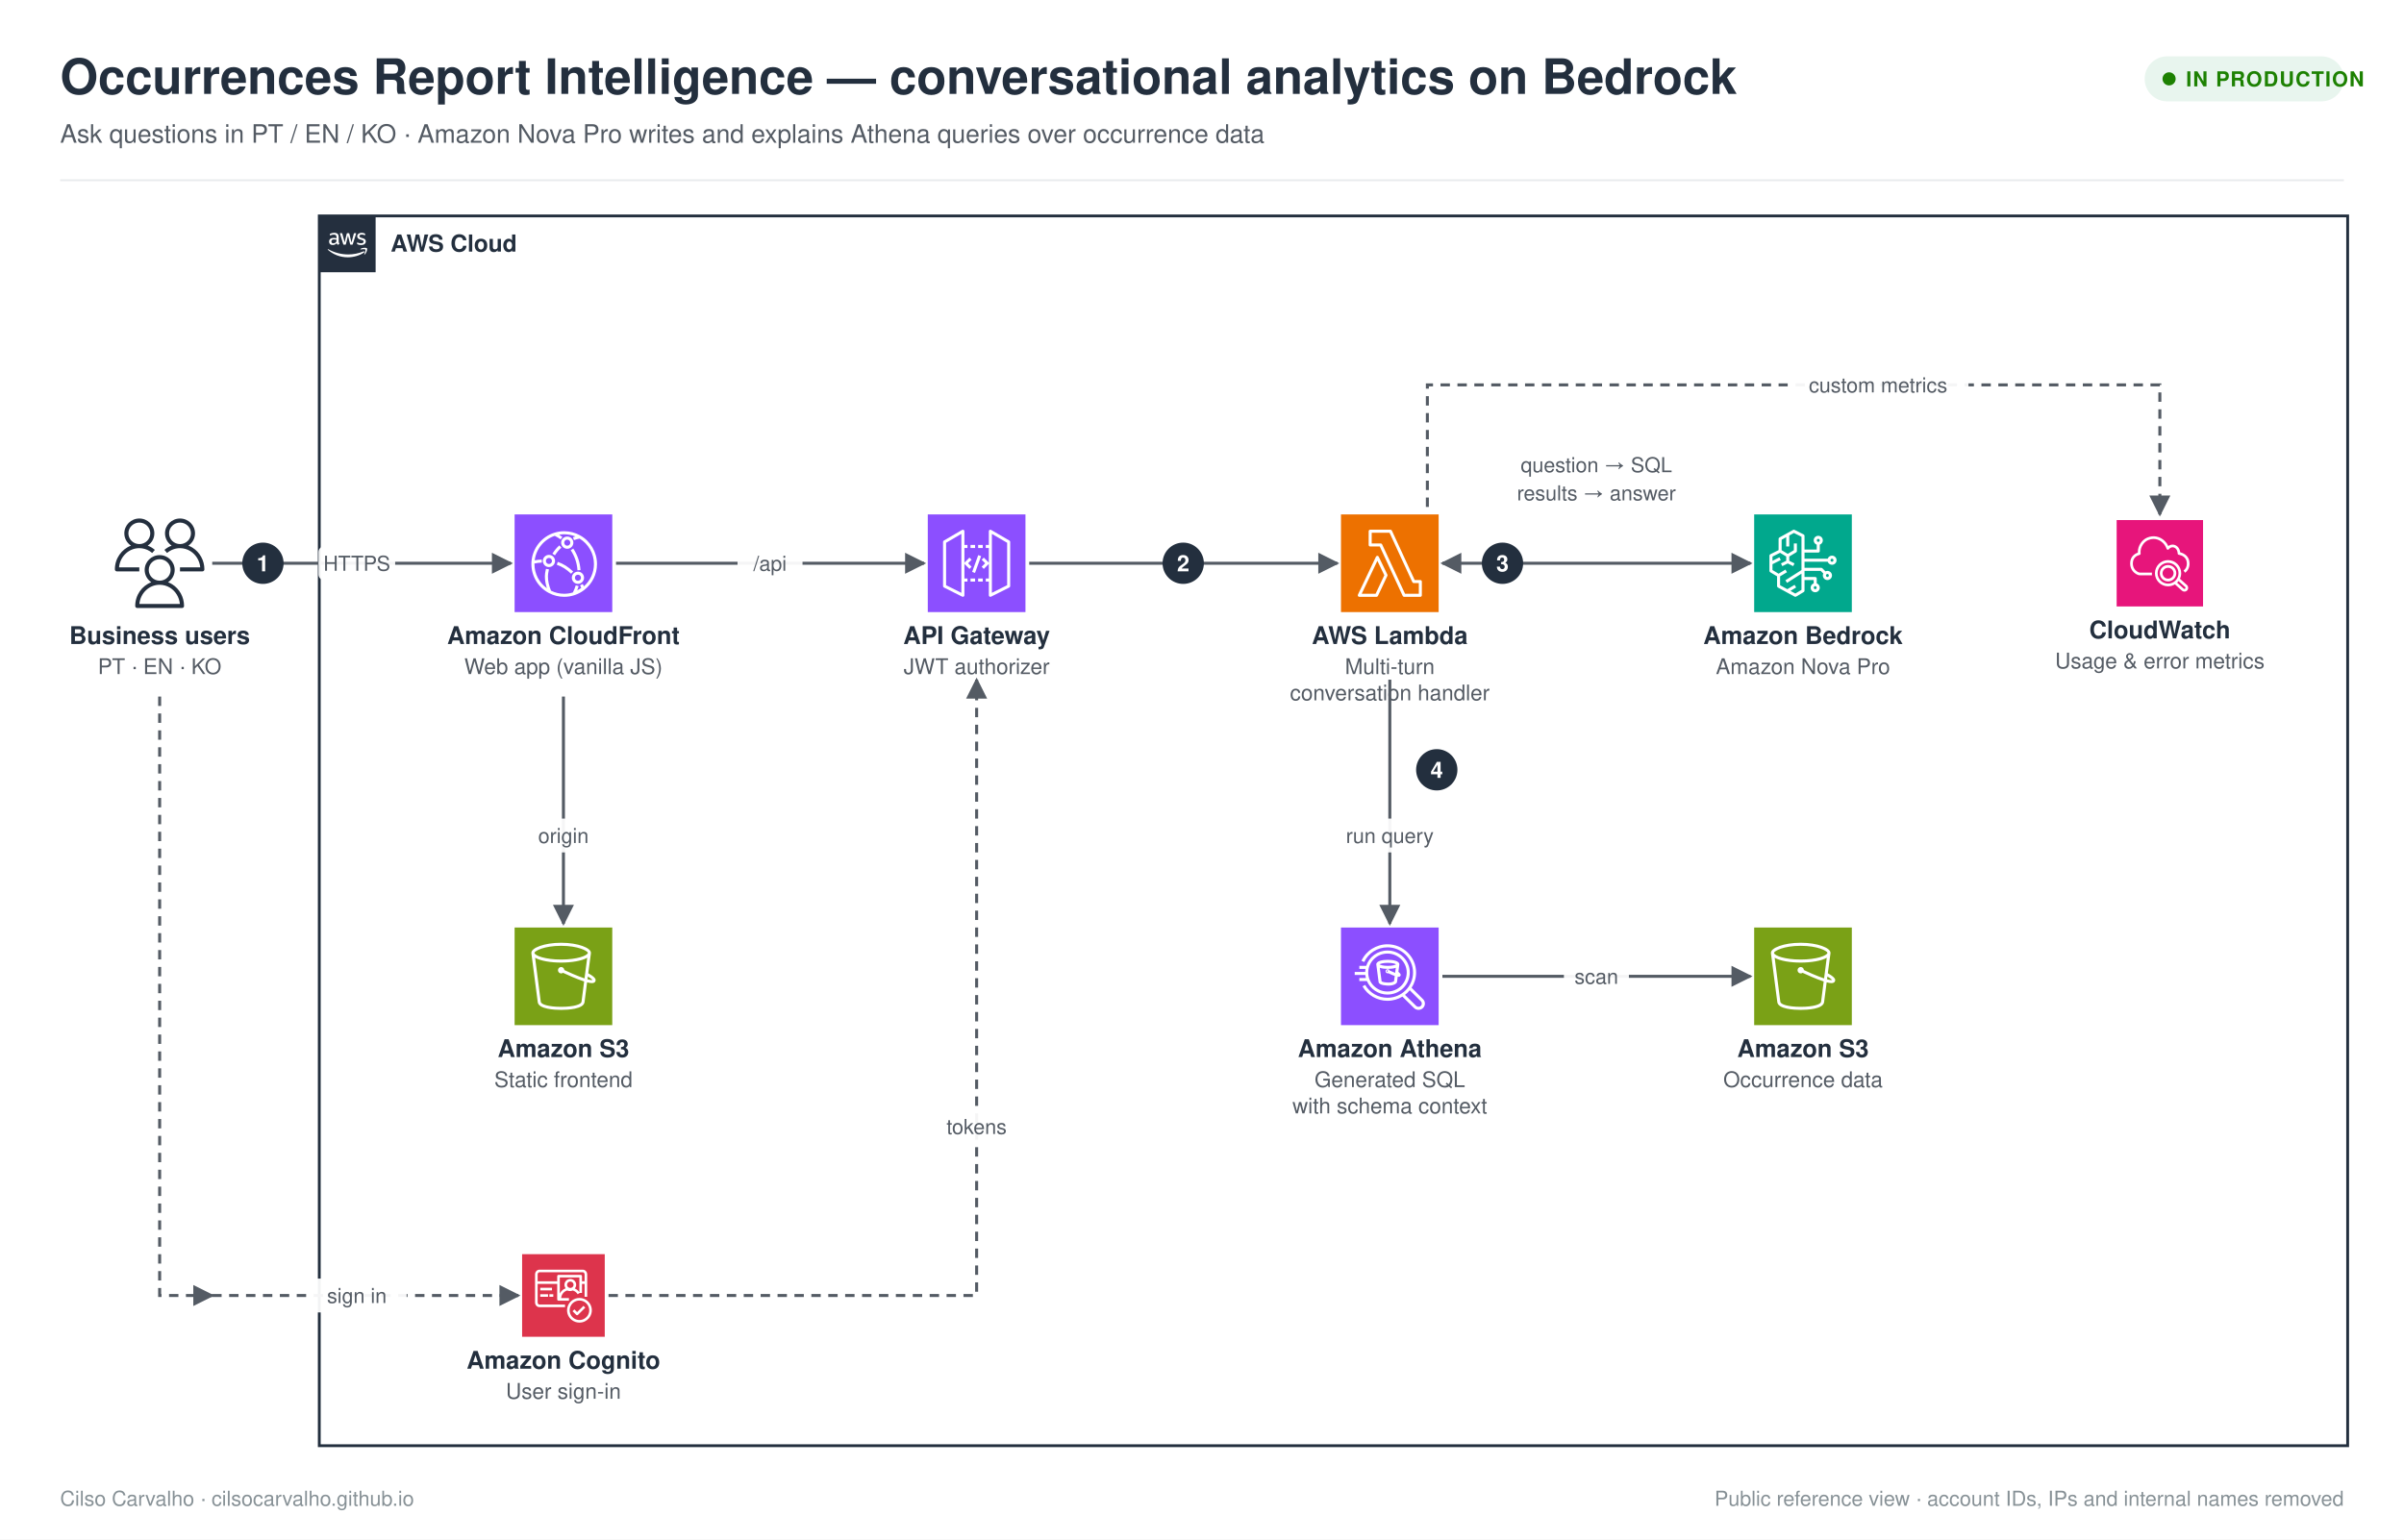
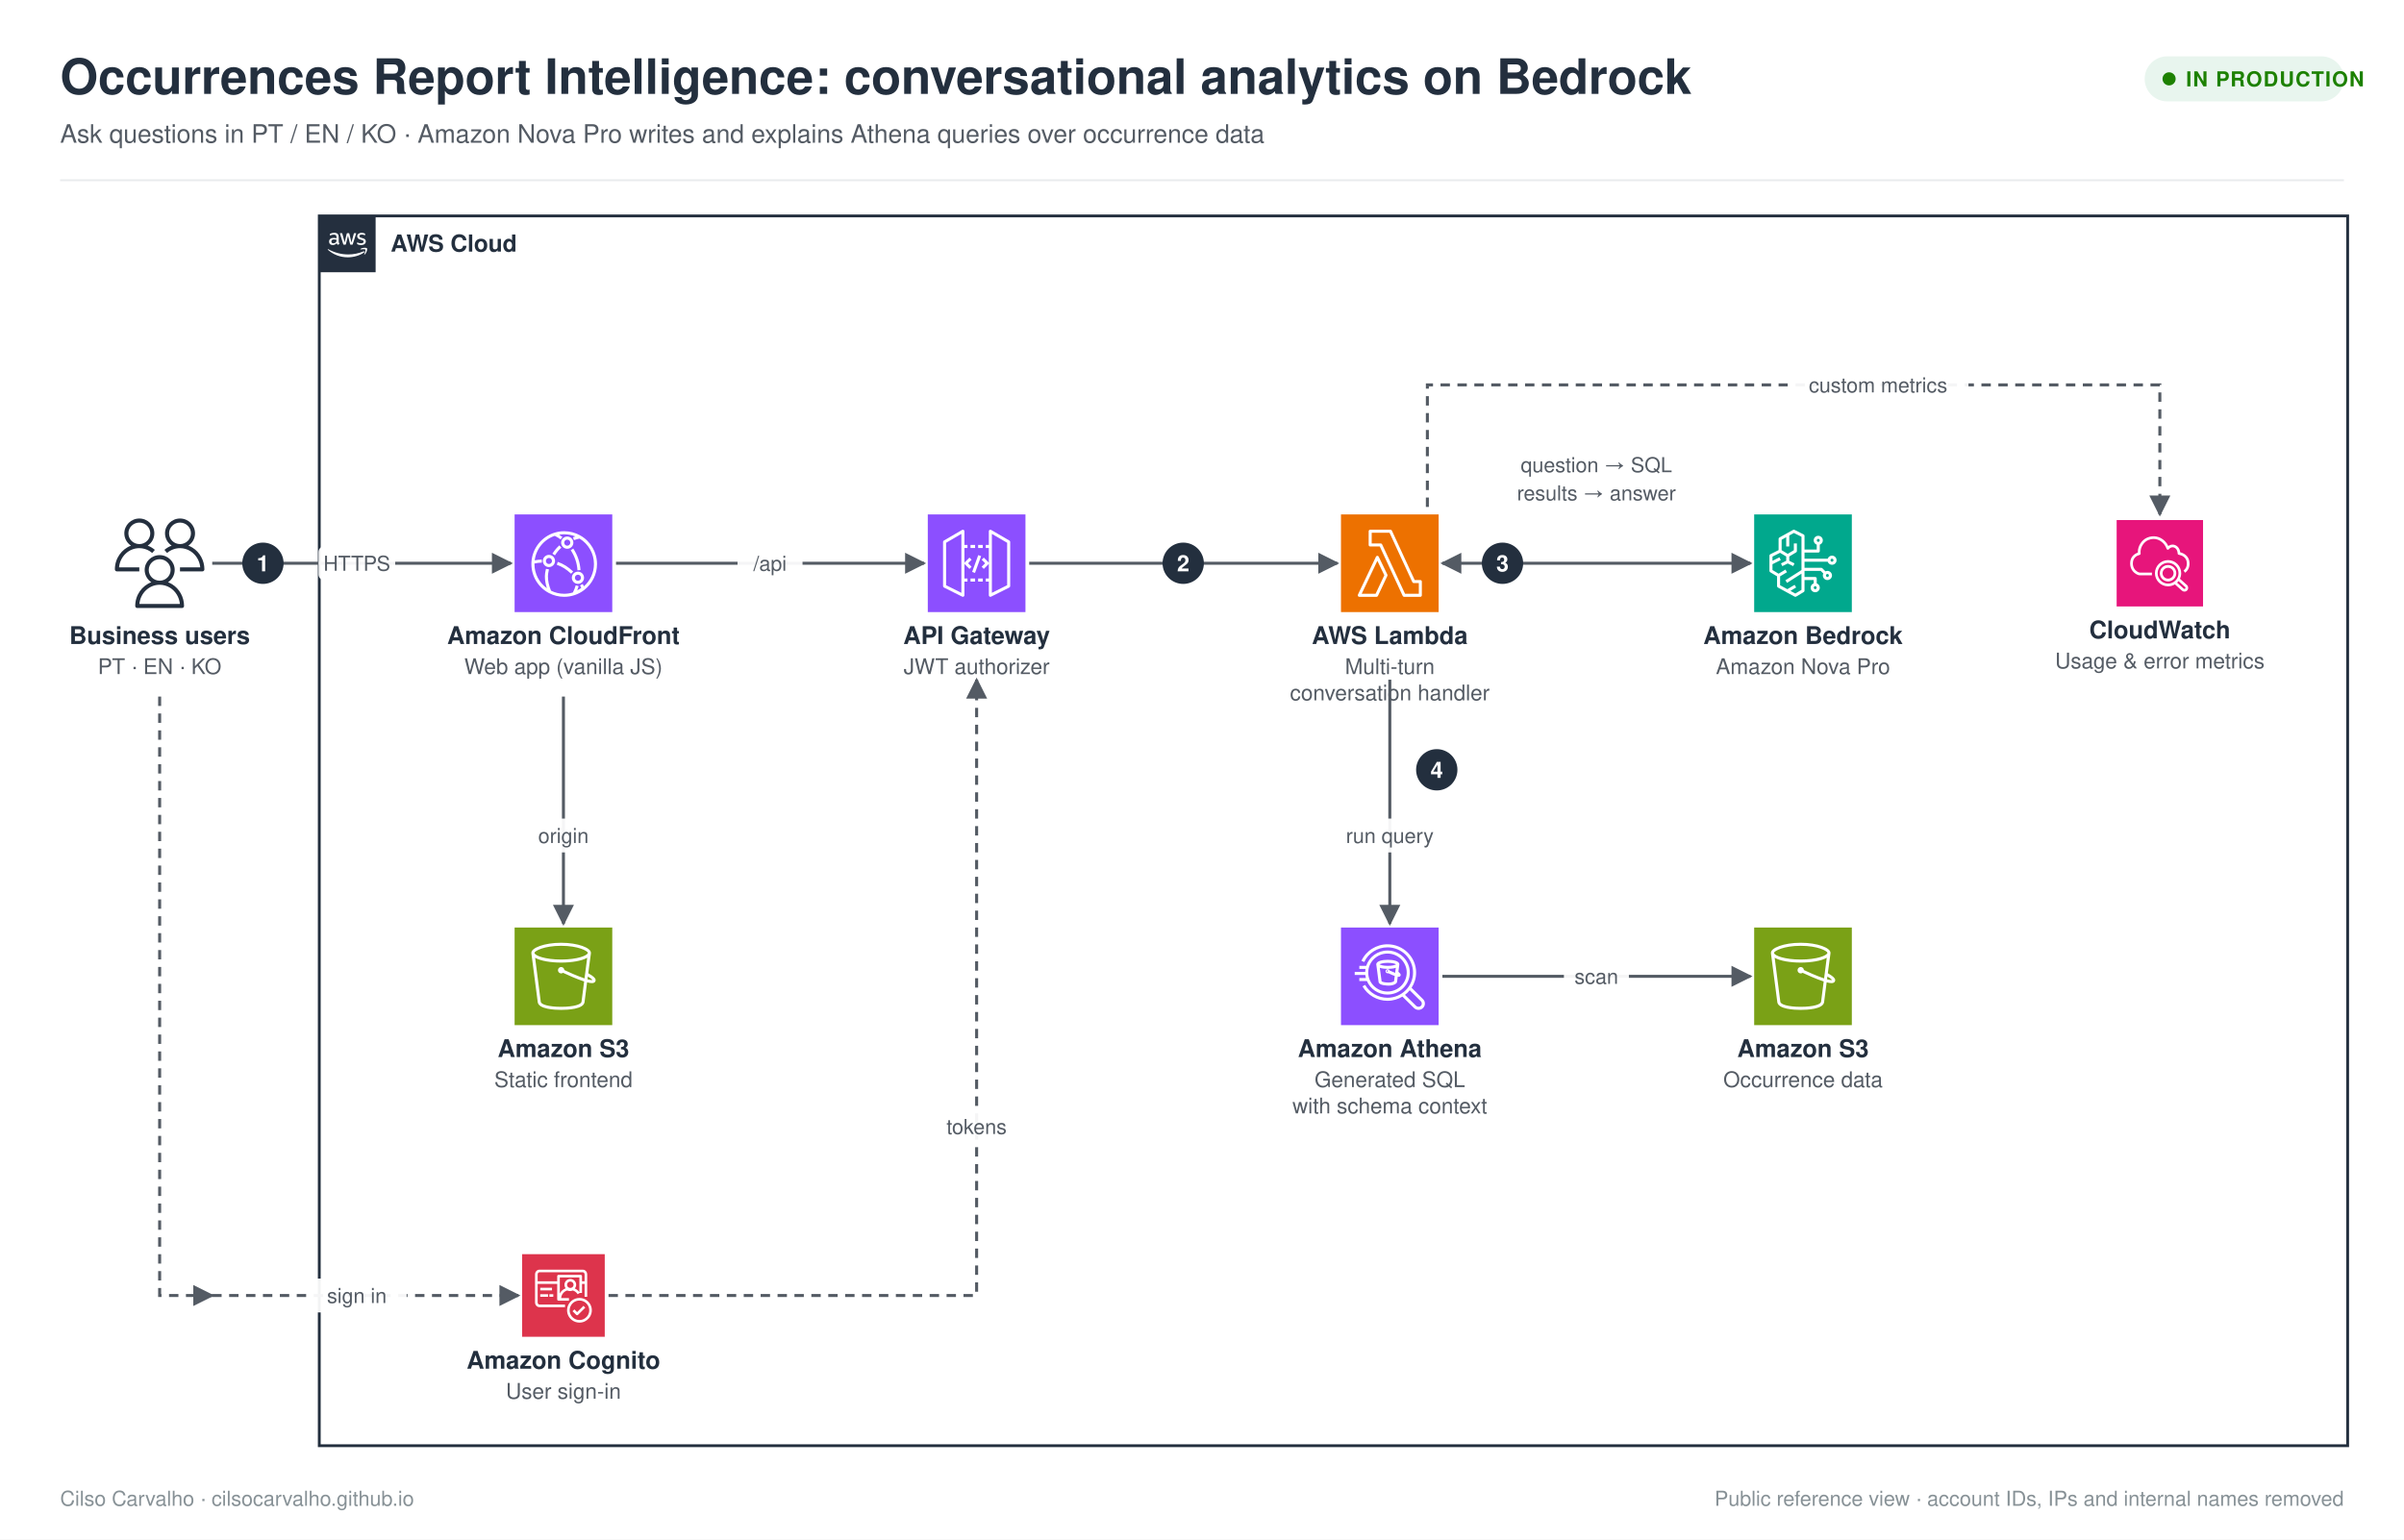
- <svg xmlns="http://www.w3.org/2000/svg" viewBox="0 0 1280 820" role="img" aria-label="Occurrences Report Intelligence — conversational analytics on Bedrock">
+ <svg xmlns="http://www.w3.org/2000/svg" viewBox="0 0 1280 820" role="img" aria-label="Occurrences Report Intelligence: conversational analytics on Bedrock">
  <defs>
    <marker id="arrow" viewBox="0 0 10 10" refX="9" refY="5" markerWidth="7" markerHeight="7" orient="auto-start-reverse">
      <path d="M0 0 L10 5 L0 10 z" fill="#545B64" />
    </marker>
    <marker id="arrowS" viewBox="0 0 10 10" refX="9" refY="5" markerWidth="7" markerHeight="7" orient="auto-start-reverse">
      <path d="M0 0 L10 5 L0 10 z" fill="#545B64" />
    </marker>
  </defs>
  <rect width="1280" height="820" fill="#fff" />
-   <text x="32" y="50" font-family="'Helvetica Neue',Helvetica,Arial,sans-serif" font-size="26" font-weight="700" fill="#232F3E">Occurrences Report Intelligence — conversational analytics on Bedrock</text>
+   <text x="32" y="50" font-family="'Helvetica Neue',Helvetica,Arial,sans-serif" font-size="26" font-weight="700" fill="#232F3E">Occurrences Report Intelligence: conversational analytics on Bedrock</text>
  <text x="32" y="76" font-family="'Helvetica Neue',Helvetica,Arial,sans-serif" font-size="13.5" fill="#545B64">Ask questions in PT / EN / KO · Amazon Nova Pro writes and explains Athena queries over occurrence data</text>
  <rect x="1141.92" y="30" width="106.08" height="24" rx="12" fill="#E8F5EE" />
  <circle cx="1154.92" cy="42" r="3.5" fill="#1D8102" />
  <text x="1163.92" y="46" font-family="'Helvetica Neue',Helvetica,Arial,sans-serif" font-size="11" font-weight="700" letter-spacing="0.6" fill="#1D8102">IN PRODUCTION</text>
  <line x1="32" y1="96" x2="1248" y2="96" stroke="#E9EBED" />
  <rect x="170" y="115" width="1080" height="655" fill="none" stroke="#232F3E" stroke-width="1.5" />
  <path d="M113.0 300.0 L272.0 300.0" fill="none" stroke="#545B64" stroke-width="1.6" marker-end="url(#arrow)" />
  <path d="M113.0 690.0 L276.0 690.0" fill="none" stroke="#545B64" stroke-width="1.6" stroke-dasharray="5 4" marker-end="url(#arrow)" />
  <path d="M85.0 371.0 L85.0 690.0 L113.0 690.0" fill="none" stroke="#545B64" stroke-width="1.6" stroke-dasharray="5 4" marker-end="url(#arrow)" />
  <path d="M300.0 371.0 L300.0 492.0" fill="none" stroke="#545B64" stroke-width="1.6" marker-end="url(#arrow)" />
  <path d="M328.0 300.0 L492.0 300.0" fill="none" stroke="#545B64" stroke-width="1.6" marker-end="url(#arrow)" />
  <path d="M324.0 690.0 L520.0 690.0 L520.0 362.0" fill="none" stroke="#545B64" stroke-width="1.6" stroke-dasharray="5 4" marker-end="url(#arrow)" />
  <path d="M548.0 300.0 L712.0 300.0" fill="none" stroke="#545B64" stroke-width="1.6" marker-end="url(#arrow)" />
  <path d="M768.0 300.0 L932.0 300.0" fill="none" stroke="#545B64" stroke-width="1.6" marker-start="url(#arrowS)" marker-end="url(#arrow)" />
  <path d="M740.0 362.0 L740.0 492.0" fill="none" stroke="#545B64" stroke-width="1.6" marker-end="url(#arrow)" />
  <path d="M768.0 520.0 L932.0 520.0" fill="none" stroke="#545B64" stroke-width="1.6" marker-end="url(#arrow)" />
  <path d="M760.0 270.0 L760.0 205.0 L1150.0 205.0 L1150.0 274.0" fill="none" stroke="#545B64" stroke-width="1.6" stroke-dasharray="5 4" marker-end="url(#arrow)" />
  <svg x="170" y="115" width="30" height="30" viewBox="0 0 40 40">
    <g fill="none" fill-rule="evenodd">
      <path fill="#242f3e" d="M0 0h40v40H0z" />
      <path fill="#fff" d="M32.698 23.9c.361.47-.4 2.4-.74 3.264-.105.262.117.365.35.168 1.512-1.284 1.904-3.975 1.593-4.363-.307-.386-2.95-.717-4.563.432-.249.177-.206.42.07.389.907-.112 2.93-.357 3.29.11m-.842 2.01c.518-.378.074-.941-.454-.72-3.513 1.464-7.327 2.173-10.8 2.173-5.143 0-10.127-1.39-14.156-3.695-.352-.202-.613.155-.319.414 3.733 3.316 8.67 5.309 14.147 5.309 3.91 0 8.451-1.208 11.582-3.481m-2.144-5.215a6.6 6.6 0 0 1-1.459-.161q-.714-.163-1.093-.373-.233-.128-.29-.258a.7.7 0 0 1-.059-.26v-.47q0-.29.216-.292.083.002.173.033.091.034.241.098.48.21 1.044.324.564.113 1.126.113.895 0 1.384-.308a.97.97 0 0 0 .49-.873.88.88 0 0 0-.258-.65q-.256-.258-.952-.484l-1.375-.421q-1.045-.325-1.517-.938a2.17 2.17 0 0 1-.472-1.347q0-.581.258-1.027.255-.445.676-.761.427-.314.99-.478A4.3 4.3 0 0 1 30.025 12q.315 0 .64.04a6.3 6.3 0 0 1 1.15.252q.248.082.4.162a.9.9 0 0 1 .28.227.5.5 0 0 1 .083.308v.436q0 .291-.217.29-.114.002-.364-.111c-.54-.24-1.15-.356-1.82-.356q-.815 0-1.262.258-.448.26-.448.827 0 .388.283.655.281.267 1.044.51l1.342.423q1.028.322 1.466.888.441.568.441 1.295 0 .6-.25 1.078-.248.477-.689.817a3.1 3.1 0 0 1-1.05.518q-.615.179-1.343.178m-12.165-.244q-.248.002-.365-.087-.117-.09-.199-.365l-2.222-7.157a1.8 1.8 0 0 1-.082-.371q0-.227.233-.227h.927q.265 0 .374.09.106.086.19.364l1.59 6.12 1.477-6.12q.066-.278.181-.364.116-.09.38-.09h.765q.263 0 .38.09.116.086.182.364l1.493 6.2 1.64-6.2q.082-.278.19-.364.109-.09.373-.09h.878q.233 0 .233.227a1 1 0 0 1-.016.144 2 2 0 0 1-.068.227l-2.286 7.157q-.083.275-.2.365-.116.088-.364.087h-.813q-.264.001-.38-.094-.116-.099-.182-.373l-1.476-5.96-1.457 5.96q-.067.274-.183.373-.116.095-.38.094zM9.94 19.449q.465 0 .98-.17.513-.17.893-.592.232-.259.324-.591.09-.33.09-.801v-.388a8 8 0 0 0-1.757-.211q-.945 0-1.408.373-.464.37-.465 1.07 0 .645.35.978.347.332.993.332m3.846-1.408q0 .517.107.825.11.31.307.664a.4.4 0 0 1 .066.209q0 .148-.182.276l-.597.39a.5.5 0 0 1-.248.08.4.4 0 0 1-.282-.128 2 2 0 0 1-.339-.43 6 6 0 0 1-.29-.544q-1.112 1.28-2.785 1.28-1.194.001-1.89-.664-.696-.664-.696-1.78 0-1.182.863-1.903.86-.72 2.32-.721.48 0 1.002.073t1.084.203v-.68q.001-1.052-.446-1.482-.446-.428-1.54-.428a4.5 4.5 0 0 0-1.02.12 7.5 7.5 0 0 0-1.02.315 3 3 0 0 1-.33.122.7.7 0 0 1-.15.024q-.199.001-.2-.292v-.452q.001-.228.068-.323.066-.099.265-.195a6 6 0 0 1 1.192-.421 6 6 0 0 1 1.476-.18c1.126 0 1.952.254 2.477.754q.787.753.788 2.275z" />
    </g>
  </svg>
  <text x="208" y="134" font-family="'Helvetica Neue',Helvetica,Arial,sans-serif" font-size="12.5" font-weight="700" fill="#232F3E" stroke="#fff" stroke-width="5" paint-order="stroke">AWS Cloud</text>
  <svg x="59.0" y="274.0" width="52" height="52" viewBox="0 0 48 48">
    <path fill="#242f3e" fill-rule="evenodd" d="M28.639 9.286c0-2.915 2.413-5.286 5.38-5.286s5.378 2.371 5.378 5.286-2.412 5.286-5.378 5.286-5.38-2.371-5.38-5.286m11.524 7.048a11.7 11.7 0 0 0-2.035-1.001c1.97-1.31 3.269-3.531 3.269-6.047 0-4.017-3.31-7.286-7.378-7.286-4.069 0-7.38 3.269-7.38 7.286 0 2.51 1.293 4.728 3.256 6.039a11.9 11.9 0 0 0-3.546 2.1l1.303 1.518A9.77 9.77 0 0 1 34 16.572c1.802 0 3.569.505 5.109 1.461 2.74 1.702 4.538 4.692 4.844 7.967H34v2h11a1 1 0 0 0 1-1c0-4.343-2.236-8.43-5.837-10.666M8.639 9.286C8.639 6.371 11.052 4 14.019 4s5.378 2.371 5.378 5.286-2.412 5.286-5.378 5.286-5.38-2.371-5.38-5.286M14 26H4.046C4.53 20.717 8.81 16.572 14 16.572c1.802 0 3.569.505 5.109 1.461.432.269.849.575 1.24.91l1.303-1.517a11.71 11.71 0 0 0-3.524-2.093c1.97-1.31 3.269-3.531 3.269-6.047 0-4.017-3.31-7.286-7.378-7.286-4.069 0-7.38 3.269-7.38 7.286 0 2.515 1.298 4.737 3.268 6.046C5.302 17.071 2 21.638 2 27a1 1 0 0 0 1 1h11zm.046 18c.484-5.283 4.764-9.428 9.954-9.428 1.802 0 3.569.505 5.109 1.461 2.74 1.702 4.538 4.692 4.844 7.967zm4.593-16.714c0-2.915 2.413-5.286 5.38-5.286s5.378 2.371 5.378 5.286-2.412 5.286-5.378 5.286-5.38-2.371-5.38-5.286m11.524 7.048a11.7 11.7 0 0 0-2.035-1.001c1.97-1.31 3.269-3.531 3.269-6.047 0-4.017-3.31-7.286-7.378-7.286-4.069 0-7.38 3.269-7.38 7.286 0 2.515 1.298 4.737 3.268 6.046C15.302 35.071 12 39.638 12 45a1 1 0 0 0 1 1h22a1 1 0 0 0 1-1c0-4.343-2.236-8.43-5.837-10.666" />
  </svg>
  <text x="85" y="343.0" text-anchor="middle" font-family="'Helvetica Neue',Helvetica,Arial,sans-serif" font-size="13" font-weight="700" fill="#232F3E">Business users</text>
  <text x="85" y="359.0" text-anchor="middle" font-family="'Helvetica Neue',Helvetica,Arial,sans-serif" font-size="11.5" fill="#545B64">PT · EN · KO</text>
  <svg x="274.0" y="274.0" width="52" height="52" viewBox="0 0 64 64">
    <g fill="none" fill-rule="evenodd">
      <path fill="#8c4fff" d="M0 0h64v64H0z" />
      <path fill="#fff" d="M41.5 43.5c-1.103 0-2-.897-2-2s.897-2 2-2 2 .897 2 2-.897 2-2 2m0-6c-2.206 0-4 1.794-4 4s1.794 4 4 4 4-1.794 4-4-1.794-4-4-4m-19-5c-1.103 0-2-.897-2-2s.897-2 2-2 2 .897 2 2-.897 2-2 2m0-6c-2.206 0-4 1.794-4 4s1.794 4 4 4 4-1.794 4-4-1.794-4-4-4m22.889 20.624a29 29 0 0 0-.704-1.533l-1.789.895c.274.549.524 1.113.76 1.679a19 19 0 0 1-2.628 1.575c.356-.875.666-1.765.946-2.728l-1.92-.558a25.2 25.2 0 0 1-1.87 4.679A19.2 19.2 0 0 1 32.5 52c-3.035 0-5.933-.686-8.629-2.024-1.368-3.361-2.033-6.442-2.033-9.417 0-1.292.225-2.363.484-3.603q.096-.455.192-.932l-1.963-.386q-.092.465-.186.907c-.271 1.293-.527 2.515-.527 4.014 0 2.515.436 5.085 1.316 7.795A19.46 19.46 0 0 1 13 32.5c0-.111.01-.227.012-.339a24 24 0 0 1 4.842-.59l-.05-1.999c-1.635.04-3.11.207-4.641.512.918-7.401 6.049-13.69 13.16-16.065 1.55.799 2.697 1.505 3.812 2.351l1.209-1.594a24 24 0 0 0-2.198-1.477A19.6 19.6 0 0 1 32.5 13c2.532 0 5.032.494 7.349 1.439a33 33 0 0 0-1.606.532l.68 1.881c1.393-.503 2.485-.812 3.648-1.031C48.399 19.341 52 25.667 52 32.5a19.36 19.36 0 0 1-6.611 14.624m-2.381-33.375A21.4 21.4 0 0 0 32.5 11c-2.108 0-4.176.301-6.143.895-8.634 2.569-14.789 10.335-15.312 19.301-.035.429-.045.866-.045 1.304a21.47 21.47 0 0 0 11.354 18.955A21.54 21.54 0 0 0 32.5 54a21.1 21.1 0 0 0 6.937-1.157 21 21 0 0 0 6.209-3.336C50.955 45.399 54 39.2 54 32.5a21.52 21.52 0 0 0-10.992-18.751m-4.624 23.662-1.381 1.447c-2.981-2.843-5.956-4.712-9.366-5.883l.65-1.892c3.692 1.268 6.901 3.279 10.097 6.328m.06-15.047c2.838 4.328 4.436 9.08 4.749 14.124l-1.996.124c-.292-4.693-1.78-9.117-4.425-13.152zm-11.993 4.433-1.678-1.089c1.543-2.376 2.866-3.95 4.563-5.43l1.314 1.508c-1.547 1.349-2.764 2.801-4.199 5.011M34.5 16.5c1.103 0 2 .897 2 2s-.897 2-2 2-2-.897-2-2 .897-2 2-2m0 6c2.206 0 4-1.794 4-4s-1.794-4-4-4-4 1.794-4 4 1.794 4 4 4" />
    </g>
  </svg>
  <text x="300" y="343.0" text-anchor="middle" font-family="'Helvetica Neue',Helvetica,Arial,sans-serif" font-size="13" font-weight="700" fill="#232F3E">Amazon CloudFront</text>
  <text x="300" y="359.0" text-anchor="middle" font-family="'Helvetica Neue',Helvetica,Arial,sans-serif" font-size="11.5" fill="#545B64">Web app (vanilla JS)</text>
  <svg x="274.0" y="494.0" width="52" height="52" viewBox="0 0 64 64">
    <g fill="none" fill-rule="evenodd">
      <path fill="#7aa116" d="M0 0h64v64H0z" />
      <path fill="#fff" d="m47.759 33.948.234-1.817c2.173 1.254 2.849 1.99 3.044 2.293-.324.061-1.205.085-3.278-.476M30.499 21c-10.374 0-17.117-2.512-17.5-4.304v-.185c.35-1.119 6.14-4.51 17.5-4.51 11.34 0 17.133 3.38 17.5 4.504v.111C47.725 18.446 40.962 21 30.5 21m15.319 12.362c-4.765-1.565-10.906-4.383-13.224-5.474a2.09 2.09 0 0 0-2.082-1.982A2.097 2.097 0 0 0 28.418 28c0 1.154.94 2.094 2.094 2.094.457 0 .877-.152 1.22-.4 2.4 1.128 8.887 4.104 13.826 5.686l-1.721 13.344C43.583 50.352 38.919 52 30.497 52c-8.425 0-13.092-1.648-13.342-3.249l-3.72-28.937C16.945 21.915 23.749 23 30.5 23c6.75 0 13.554-1.085 17.065-3.185zM50 16.5c0-3.069-8.34-6.5-19.5-6.5S11 13.431 11 16.5v.543l4.174 31.99C15.874 53.516 26.123 54 30.497 54c4.372 0 14.616-.484 15.32-4.993l1.684-13.06c1.277.332 2.31.51 3.115.508.99 0 1.657-.252 2.08-.758.35-.416.489-.94.389-1.476-.228-1.22-1.682-2.509-4.715-4.177l-.1-.055L50 17.044z" />
    </g>
  </svg>
  <text x="300" y="563.0" text-anchor="middle" font-family="'Helvetica Neue',Helvetica,Arial,sans-serif" font-size="13" font-weight="700" fill="#232F3E">Amazon S3</text>
  <text x="300" y="579.0" text-anchor="middle" font-family="'Helvetica Neue',Helvetica,Arial,sans-serif" font-size="11.5" fill="#545B64">Static frontend</text>
  <svg x="278.0" y="668.0" width="44" height="44" viewBox="0 0 64 64">
    <g fill="none" fill-rule="evenodd">
      <path fill="#dd344c" d="M0 0h64v64H0z" />
      <path fill="#fff" d="M48.385 21.006v-5.303c0-.922-.618-1.702-1.35-1.702H13.37c-.733 0-1.35.78-1.35 1.702v5.303h15.151v-4.002c0-.553.452-1.001 1.01-1.001h17.173c.558 0 1.01.448 1.01 1v4.003zm-4.04-3.002H29.193v12.384a8.6 8.6 0 0 1 4.533-3.985 4.42 4.42 0 0 1-.954-2.737c0-2.467 2.039-4.474 4.546-4.474 2.506 0 4.546 2.007 4.546 4.474a4.42 4.42 0 0 1-1.08 2.88 8.7 8.7 0 0 1 3.56 2.845zm-4.502 5.662c0-1.364-1.132-2.472-2.525-2.472s-2.525 1.108-2.525 2.472c0 .897.498 1.723 1.3 2.158a2.59 2.59 0 0 0 2.445-.001 2.46 2.46 0 0 0 1.305-2.157m8.543 9.349V23.008h-2.021v7.005h-1.713l-1.646.985a6.7 6.7 0 0 0-3.755-2.894 5.42 5.42 0 0 1-4.336 0 6.58 6.58 0 0 0-4.68 5.912h6.029v2.001h-8.082c-.558 0-1.01-.448-1.01-1v-12.01H12.02v14.31c0 .923.618 1.702 1.35 1.702h19.863v2.002H13.371c-1.859 0-3.371-1.662-3.371-3.703V15.703C10 13.66 11.512 12 13.37 12h33.665c1.858 0 3.37 1.661 3.37 3.703v17.312zm-5.08 13.979 5.626-5.574-1.429-1.415-4.912 4.866-2.115-2.095-1.429 1.415 2.83 2.803a1.014 1.014 0 0 0 1.428 0m2.011-11.031a7.58 7.58 0 0 1 5.833 4.057c.69 1.34.957 2.843.773 4.344a7.5 7.5 0 0 1-1.765 3.997 7.65 7.65 0 0 1-2.526 1.918 7.56 7.56 0 0 1-4.143.665 7.6 7.6 0 0 1-3.78-1.567 7.48 7.48 0 0 1-2.825-6.834 7.55 7.55 0 0 1 4.064-5.806 7.55 7.55 0 0 1 4.37-.774m3.181 16.124a9.7 9.7 0 0 0 3.196-2.426 9.5 9.5 0 0 0 2.235-5.056 9.46 9.46 0 0 0-.98-5.495 9.6 9.6 0 0 0-7.387-5.133 9.57 9.57 0 0 0-5.542.983 9.55 9.55 0 0 0-5.142 7.341c-.406 3.329.93 6.56 3.574 8.643A9.6 9.6 0 0 0 44.41 53c1.413 0 2.807-.31 4.088-.913M21.111 33.015h3.03v-2.002h-3.03zm-7.07 0h6.06v-2.002h-6.06zm0-5.004h9.09V26.01h-9.09z" />
    </g>
  </svg>
  <text x="300" y="729.0" text-anchor="middle" font-family="'Helvetica Neue',Helvetica,Arial,sans-serif" font-size="13" font-weight="700" fill="#232F3E">Amazon Cognito</text>
  <text x="300" y="745.0" text-anchor="middle" font-family="'Helvetica Neue',Helvetica,Arial,sans-serif" font-size="11.5" fill="#545B64">User sign-in</text>
  <svg x="494.0" y="274.0" width="52" height="52" viewBox="0 0 64 64">
    <path fill="#8c4fff" d="M0 0h64v64H0z" />
    <path fill="#fff" fill-rule="evenodd" d="M28 44h3v-2h-3zm5 0h3v-2h-3zm-5-22h3v-2h-3zm5 0h3v-2h-3zm-11-9.26-10 5.834v27.808l10 5zM24 20h2v2h-2v20h2v2h-2v9a1 1 0 0 1-1.447.895l-12-6A1 1 0 0 1 10 47V18a1 1 0 0 1 .496-.864l12-7A1.002 1.002 0 0 1 24 11zm28-1.426L42 12.74v38.641l10-5zM54 18v29c0 .379-.214.725-.553.895l-12 6a1 1 0 0 1-.972-.044A1 1 0 0 1 40 53v-9h-2v-2h2V22h-2v-2h2v-9a.998.998 0 0 1 1.504-.864l12 7A1 1 0 0 1 54 18m-19.061 9.342-1.878-.684-4 11 1.878.684zm4.768 5.365a1 1 0 0 0 0-1.414l-3-3-1.414 1.414L37.586 32l-2.293 2.293 1.414 1.414zm-12.414 3-3-3a1 1 0 0 1 0-1.414l3-3 1.414 1.414L26.414 32l2.293 2.293z" clip-rule="evenodd" />
  </svg>
  <text x="520" y="343.0" text-anchor="middle" font-family="'Helvetica Neue',Helvetica,Arial,sans-serif" font-size="13" font-weight="700" fill="#232F3E">API Gateway</text>
  <text x="520" y="359.0" text-anchor="middle" font-family="'Helvetica Neue',Helvetica,Arial,sans-serif" font-size="11.5" fill="#545B64">JWT authorizer</text>
  <svg x="714.0" y="274.0" width="52" height="52" viewBox="0 0 64 64">
    <g fill="none" fill-rule="evenodd">
      <path fill="#ed7100" d="M0 0h64v64H0z" />
      <path fill="#fff" d="M22.68 52h-9.106l10.264-21.59 4.562 9.451zm2.047-24.333a.99.99 0 0 0-.896-.564h-.003a.99.99 0 0 0-.896.569L11.097 52.569c-.147.31-.126.674.057.965.181.29.5.466.842.466H23.31a1 1 0 0 0 .9-.572l6.194-13.144a1 1 0 0 0-.005-.864zM51.008 52h-9.022L26.955 19.578a1 1 0 0 0-.903-.578h-5.924l.007-7h11.68l14.96 32.42c.163.354.516.58.904.58h3.33zm.996-9h-3.69l-14.96-32.42a1 1 0 0 0-.903-.58H19.14a1 1 0 0 0-.996.999l-.008 9A.993.993 0 0 0 19.131 21h6.286l15.03 32.422a1 1 0 0 0 .903.578h10.654c.55 0 .996-.448.996-1v-9c0-.552-.445-1-.996-1" />
    </g>
  </svg>
  <text x="740" y="343.0" text-anchor="middle" font-family="'Helvetica Neue',Helvetica,Arial,sans-serif" font-size="13" font-weight="700" fill="#232F3E">AWS Lambda</text>
  <text x="740" y="359.0" text-anchor="middle" font-family="'Helvetica Neue',Helvetica,Arial,sans-serif" font-size="11.5" fill="#545B64">Multi-turn</text>
  <text x="740" y="373.0" text-anchor="middle" font-family="'Helvetica Neue',Helvetica,Arial,sans-serif" font-size="11.5" fill="#545B64">conversation handler</text>
  <svg x="934.0" y="274.0" width="52" height="52" viewBox="0 0 64 64">
    <g fill="none" fill-rule="evenodd">
      <path fill="#01a88d" d="M0 0h64v64H0z" />
      <path fill="#fff" d="M51 31a1.001 1.001 0 0 1 0-2 1.001 1.001 0 0 1 0 2M26.977 51.848l-3.203-1.746 3.741-2.245-1.03-1.714-4.747 2.848L17 46.406v-5.84l4.515-2.71-1.03-1.713L16 38.833l-4-2.4v-3.815l5.447-2.723-.894-1.79L12 30.382v-2.764l4.956-2.478L21 27.566v2.816l-3.447 1.723.894 1.79 3.556-1.778 3.554 1.76.886-1.792L23 30.38v-2.814l4.515-2.71A1 1 0 0 0 28 24v-5h-2v4.434l-4 2.4-4-2.4v-6.846l3-1.666V21h2v-7.19l3.024-1.68 4.978 2.486-.001 21.834-10.538 6.706 1.074 1.688 9.464-6.022L31 49.434zM48 39a1.001 1.001 0 0 1 0 2 1.001 1.001 0 0 1 0-2m-8 10a1.001 1.001 0 0 1 0-2 1.001 1.001 0 0 1 0 2m2-33a1.001 1.001 0 0 1 0 2 1.001 1.001 0 0 1 0-2m9 11a3 3 0 0 0-2.816 2H33.001v-4H42a1 1 0 0 0 1-1v-4.184A3 3 0 0 0 45 17c0-1.654-1.346-3-3-3s-3 1.346-3 3c0 1.302.839 2.402 2 2.816V23h-7.999l.001-9.002a1 1 0 0 0-.553-.894l-6.002-3a1 1 0 0 0-.932.022l-9 5A1 1 0 0 0 16 16v7.382l-5.447 2.723c-.339.17-.553.516-.553.895v10a1 1 0 0 0 .485.857L15 40.566V47a1 1 0 0 0 .521.878l11 6a1 1 0 0 0 .994-.021l5-3A1 1 0 0 0 33 50v-7h6v2.184A3 3 0 0 0 37 48c0 1.654 1.346 3 3 3s3-1.346 3-3a3 3 0 0 0-2-2.816V42a1 1 0 0 0-1-1h-7l.001-4h10.585l1.715 1.715A2.95 2.95 0 0 0 45 40c0 1.654 1.346 3 3 3s3-1.346 3-3-1.346-3-3-3a2.95 2.95 0 0 0-1.285.3l-2.008-2.007A1 1 0 0 0 44 35H33.001v-4h15.183A3 3 0 0 0 51 33c1.654 0 3-1.346 3-3s-1.346-3-3-3" />
    </g>
  </svg>
  <text x="960" y="343.0" text-anchor="middle" font-family="'Helvetica Neue',Helvetica,Arial,sans-serif" font-size="13" font-weight="700" fill="#232F3E">Amazon Bedrock</text>
  <text x="960" y="359.0" text-anchor="middle" font-family="'Helvetica Neue',Helvetica,Arial,sans-serif" font-size="11.5" fill="#545B64">Amazon Nova Pro</text>
  <svg x="714.0" y="494.0" width="52" height="52" viewBox="0 0 64 64">
    <g fill="none" fill-rule="evenodd">
      <path fill="#8c4fff" d="M0 0h64v64H0z" />
      <path fill="#fff" d="M30.692 23.156c2.963 0 4.842.59 5.422.996-.58.405-2.459.995-5.422.995s-4.842-.59-5.422-.995c.58-.406 2.459-.996 5.422-.996m-.73 5.511c0-.346.286-.627.635-.627.103 0 .196.03.282.072l-.562 1.11a.62.62 0 0 1-.355-.555m4.807 6.557c-.364.272-1.533.874-3.573.874-2.457 0-4.109-.48-4.568-.778l-1.177-8.903c1.474.51 3.434.721 5.24.721 1.808 0 3.768-.212 5.242-.72l-.436 3.3a51 51 0 0 1-3.613-1.543 1.38 1.38 0 0 0-1.287-.873c-.763 0-1.382.613-1.382 1.365 0 .753.62 1.364 1.382 1.364.14 0 .275-.027.402-.066 1.787.856 3.177 1.438 4.227 1.8zM23.134 24.28l1.506 11.403c.133 2.338 5.894 2.406 6.556 2.406 3.151 0 5.383-1.219 5.54-2.36l.456-3.452c.202.027.386.045.541.045.81 0 1.035-.34 1.21-.603.174-.264.226-.587.145-.91-.147-.593-.882-1.31-1.464-1.798l.626-4.73-.006-.002c.003-.043.015-.083.015-.127 0-2.204-4.076-2.987-7.567-2.987s-7.567.783-7.567 2.987c0 .044.012.084.015.127zm7.333-7.201c6.954 0 12.612 5.581 12.612 12.443S37.42 41.966 30.467 41.966s-12.612-5.583-12.612-12.444S23.513 17.08 30.467 17.08M12.027 33.11v1.991h4.95c2.217 5.197 7.428 8.855 13.49 8.855 8.066 0 14.63-6.475 14.63-14.435s-6.564-14.434-14.63-14.434c-6.52 0-12.055 4.232-13.937 10.06h-4.503v1.99h4.027c-.11.651-.178 1.314-.196 1.991H9v1.991h6.932c.077.681.213 1.342.383 1.991zM52.342 51.38c-.82.81-2.241.815-3.06.007l-7.339-7.24a18.7 18.7 0 0 0 3.125-3.009l7.284 7.221a2.1 2.1 0 0 1 .63 1.51 2.1 2.1 0 0 1-.64 1.51m1.438-4.427-7.52-7.457c1.876-2.883 2.979-6.3 2.979-9.973C49.239 19.31 40.818 11 30.467 11c-7.312 0-14.009 4.238-17.064 10.796l1.833.832c2.726-5.855 8.705-9.637 15.23-9.637 9.24 0 16.755 7.416 16.755 16.531s-7.515 16.53-16.754 16.53c-6.053 0-11.654-3.238-14.62-8.452l-1.76.975c3.322 5.84 9.599 9.469 16.38 9.469 3.59 0 6.934-1.017 9.789-2.748l7.6 7.498A4.17 4.17 0 0 0 50.805 54a4.19 4.19 0 0 0 2.961-1.212A4.07 4.07 0 0 0 55 49.871a4.07 4.07 0 0 0-1.22-2.92" />
    </g>
  </svg>
  <text x="740" y="563.0" text-anchor="middle" font-family="'Helvetica Neue',Helvetica,Arial,sans-serif" font-size="13" font-weight="700" fill="#232F3E">Amazon Athena</text>
  <text x="740" y="579.0" text-anchor="middle" font-family="'Helvetica Neue',Helvetica,Arial,sans-serif" font-size="11.5" fill="#545B64">Generated SQL</text>
  <text x="740" y="593.0" text-anchor="middle" font-family="'Helvetica Neue',Helvetica,Arial,sans-serif" font-size="11.5" fill="#545B64">with schema context</text>
  <svg x="934.0" y="494.0" width="52" height="52" viewBox="0 0 64 64">
    <g fill="none" fill-rule="evenodd">
      <path fill="#7aa116" d="M0 0h64v64H0z" />
      <path fill="#fff" d="m47.759 33.948.234-1.817c2.173 1.254 2.849 1.99 3.044 2.293-.324.061-1.205.085-3.278-.476M30.499 21c-10.374 0-17.117-2.512-17.5-4.304v-.185c.35-1.119 6.14-4.51 17.5-4.51 11.34 0 17.133 3.38 17.5 4.504v.111C47.725 18.446 40.962 21 30.5 21m15.319 12.362c-4.765-1.565-10.906-4.383-13.224-5.474a2.09 2.09 0 0 0-2.082-1.982A2.097 2.097 0 0 0 28.418 28c0 1.154.94 2.094 2.094 2.094.457 0 .877-.152 1.22-.4 2.4 1.128 8.887 4.104 13.826 5.686l-1.721 13.344C43.583 50.352 38.919 52 30.497 52c-8.425 0-13.092-1.648-13.342-3.249l-3.72-28.937C16.945 21.915 23.749 23 30.5 23c6.75 0 13.554-1.085 17.065-3.185zM50 16.5c0-3.069-8.34-6.5-19.5-6.5S11 13.431 11 16.5v.543l4.174 31.99C15.874 53.516 26.123 54 30.497 54c4.372 0 14.616-.484 15.32-4.993l1.684-13.06c1.277.332 2.31.51 3.115.508.99 0 1.657-.252 2.08-.758.35-.416.489-.94.389-1.476-.228-1.22-1.682-2.509-4.715-4.177l-.1-.055L50 17.044z" />
    </g>
  </svg>
  <text x="960" y="563.0" text-anchor="middle" font-family="'Helvetica Neue',Helvetica,Arial,sans-serif" font-size="13" font-weight="700" fill="#232F3E">Amazon S3</text>
  <text x="960" y="579.0" text-anchor="middle" font-family="'Helvetica Neue',Helvetica,Arial,sans-serif" font-size="11.5" fill="#545B64">Occurrence data</text>
  <svg x="1127.0" y="277.0" width="46" height="46" viewBox="0 0 64 64">
    <g fill="none" fill-rule="evenodd">
      <path fill="#e7157b" d="M0 0h64v64H0z" />
      <path fill="#fff" d="M42.184 39.381a4.095 4.095 0 0 0-8.189 0 4.095 4.095 0 0 0 8.189 0m2 0c0 3.353-2.734 6.081-6.095 6.081s-6.094-2.728-6.094-6.08c0-3.354 2.734-6.082 6.094-6.082s6.095 2.728 6.095 6.081m6.559 10.235-4.897-4.4a10 10 0 0 1-1.061 1.19l4.886 4.397a.806.806 0 0 0 1.131-.059.8.8 0 0 0-.059-1.128m-12.654-2.524c4.262 0 7.729-3.46 7.729-7.71 0-4.252-3.467-7.711-7.729-7.711-4.26 0-7.727 3.459-7.727 7.71s3.467 7.71 7.727 7.71m13.992 1.042a2.796 2.796 0 0 1 .207 3.946c-.553.61-1.317.92-2.083.92a2.8 2.8 0 0 1-1.872-.713l-5.161-4.646a9.67 9.67 0 0 1-5.083 1.446c-5.364 0-9.727-4.354-9.727-9.706s4.363-9.706 9.727-9.706c5.365 0 9.729 4.354 9.729 9.706a9.6 9.6 0 0 1-.921 4.095zM17.697 23.538c0 .401.023.8.07 1.185a.997.997 0 0 1-.806 1.101C15.084 26.308 12 27.772 12 32.157c0 3.323 1.836 5.157 3.377 6.11.672.423 1.263.638 1.761.643h8.989v1.996h-9c-.884-.01-1.827-.329-2.81-.947C12.708 38.964 10 36.62 10 32.157c0-5.27 3.526-7.293 5.71-8.04a14 14 0 0 1-.013-.579c0-4.378 2.976-8.916 6.924-10.56 4.611-1.927 9.498-.971 13.066 2.556 1.047 1.033 1.917 2.274 2.598 3.702a5.3 5.3 0 0 1 3.174-1.061c2.415 0 5.128 1.793 5.663 5.715C50.58 24.722 54 27.278 54 32.217c0 2.89-1.136 5.24-3.287 6.792l-1.172-1.616C51.173 36.214 52 34.473 52 32.217c0-4.978-4.189-6.217-5.99-6.519a.996.996 0 0 1-.824-1.127c-.255-3.04-2.045-4.401-3.727-4.401-1.057 0-2.05.516-2.725 1.416a.999.999 0 0 1-1.741-.26c-.634-1.752-1.547-3.223-2.712-4.375-1.43-1.411-5.348-4.444-10.89-2.132-3.193 1.33-5.694 5.16-5.694 8.72" />
    </g>
  </svg>
  <text x="1150" y="340.0" text-anchor="middle" font-family="'Helvetica Neue',Helvetica,Arial,sans-serif" font-size="13" font-weight="700" fill="#232F3E">CloudWatch</text>
  <text x="1150" y="356.0" text-anchor="middle" font-family="'Helvetica Neue',Helvetica,Arial,sans-serif" font-size="11.5" fill="#545B64">Usage &amp; error metrics</text>
  <rect x="169.6" y="291.0" width="40.8" height="18" rx="3" fill="#fff" fill-opacity="0.94" />
  <text x="190.0" y="304.0" text-anchor="middle" font-family="'Helvetica Neue',Helvetica,Arial,sans-serif" font-size="11" fill="#545B64">HTTPS</text>
  <circle cx="140" cy="300" r="11" fill="#232F3E" />
  <text x="140" y="304.3" text-anchor="middle" font-family="'Helvetica Neue',Helvetica,Arial,sans-serif" font-size="12" font-weight="700" fill="#fff">1</text>
  <rect x="163.4" y="681.0" width="53.1" height="18" rx="3" fill="#fff" fill-opacity="0.94" />
  <text x="190.0" y="694.0" text-anchor="middle" font-family="'Helvetica Neue',Helvetica,Arial,sans-serif" font-size="11" fill="#545B64">sign in</text>
  <rect x="276.5" y="436.0" width="47.0" height="18" rx="3" fill="#fff" fill-opacity="0.94" />
  <text x="300.0" y="449.0" text-anchor="middle" font-family="'Helvetica Neue',Helvetica,Arial,sans-serif" font-size="11" fill="#545B64">origin</text>
  <rect x="392.7" y="291.0" width="34.6" height="18" rx="3" fill="#fff" fill-opacity="0.94" />
  <text x="410.0" y="304.0" text-anchor="middle" font-family="'Helvetica Neue',Helvetica,Arial,sans-serif" font-size="11" fill="#545B64">/api</text>
  <rect x="496.5" y="591.0" width="47.0" height="18" rx="3" fill="#fff" fill-opacity="0.94" />
  <text x="520.0" y="604.0" text-anchor="middle" font-family="'Helvetica Neue',Helvetica,Arial,sans-serif" font-size="11" fill="#545B64">tokens</text>
  <circle cx="630" cy="300" r="11" fill="#232F3E" />
  <text x="630" y="304.3" text-anchor="middle" font-family="'Helvetica Neue',Helvetica,Arial,sans-serif" font-size="12" font-weight="700" fill="#fff">2</text>
  <rect x="795.7" y="238.5" width="108.6" height="33" rx="3" fill="#fff" fill-opacity="0.94" />
  <text x="850.0" y="251.5" text-anchor="middle" font-family="'Helvetica Neue',Helvetica,Arial,sans-serif" font-size="11" fill="#545B64">question → SQL</text>
  <text x="850.0" y="266.5" text-anchor="middle" font-family="'Helvetica Neue',Helvetica,Arial,sans-serif" font-size="11" fill="#545B64">results → answer</text>
  <circle cx="800" cy="300" r="11" fill="#232F3E" />
  <text x="800" y="304.3" text-anchor="middle" font-family="'Helvetica Neue',Helvetica,Arial,sans-serif" font-size="12" font-weight="700" fill="#fff">3</text>
  <rect x="707.3" y="436.0" width="65.4" height="18" rx="3" fill="#fff" fill-opacity="0.94" />
  <text x="740.0" y="449.0" text-anchor="middle" font-family="'Helvetica Neue',Helvetica,Arial,sans-serif" font-size="11" fill="#545B64">run query</text>
  <circle cx="765" cy="410" r="11" fill="#232F3E" />
  <text x="765" y="414.3" text-anchor="middle" font-family="'Helvetica Neue',Helvetica,Arial,sans-serif" font-size="12" font-weight="700" fill="#fff">4</text>
  <rect x="832.7" y="511.0" width="34.6" height="18" rx="3" fill="#fff" fill-opacity="0.94" />
  <text x="850.0" y="524.0" text-anchor="middle" font-family="'Helvetica Neue',Helvetica,Arial,sans-serif" font-size="11" fill="#545B64">scan</text>
  <rect x="951.9" y="196.0" width="96.2" height="18" rx="3" fill="#fff" fill-opacity="0.94" />
  <text x="1000.0" y="209.0" text-anchor="middle" font-family="'Helvetica Neue',Helvetica,Arial,sans-serif" font-size="11" fill="#545B64">custom metrics</text>
  <text x="32" y="802" font-family="'Helvetica Neue',Helvetica,Arial,sans-serif" font-size="11" fill="#879196">Cilso Carvalho · cilsocarvalho.github.io</text>
  <text x="1248" y="802" text-anchor="end" font-family="'Helvetica Neue',Helvetica,Arial,sans-serif" font-size="11" fill="#879196">Public reference view · account IDs, IPs and internal names removed</text>
</svg>
